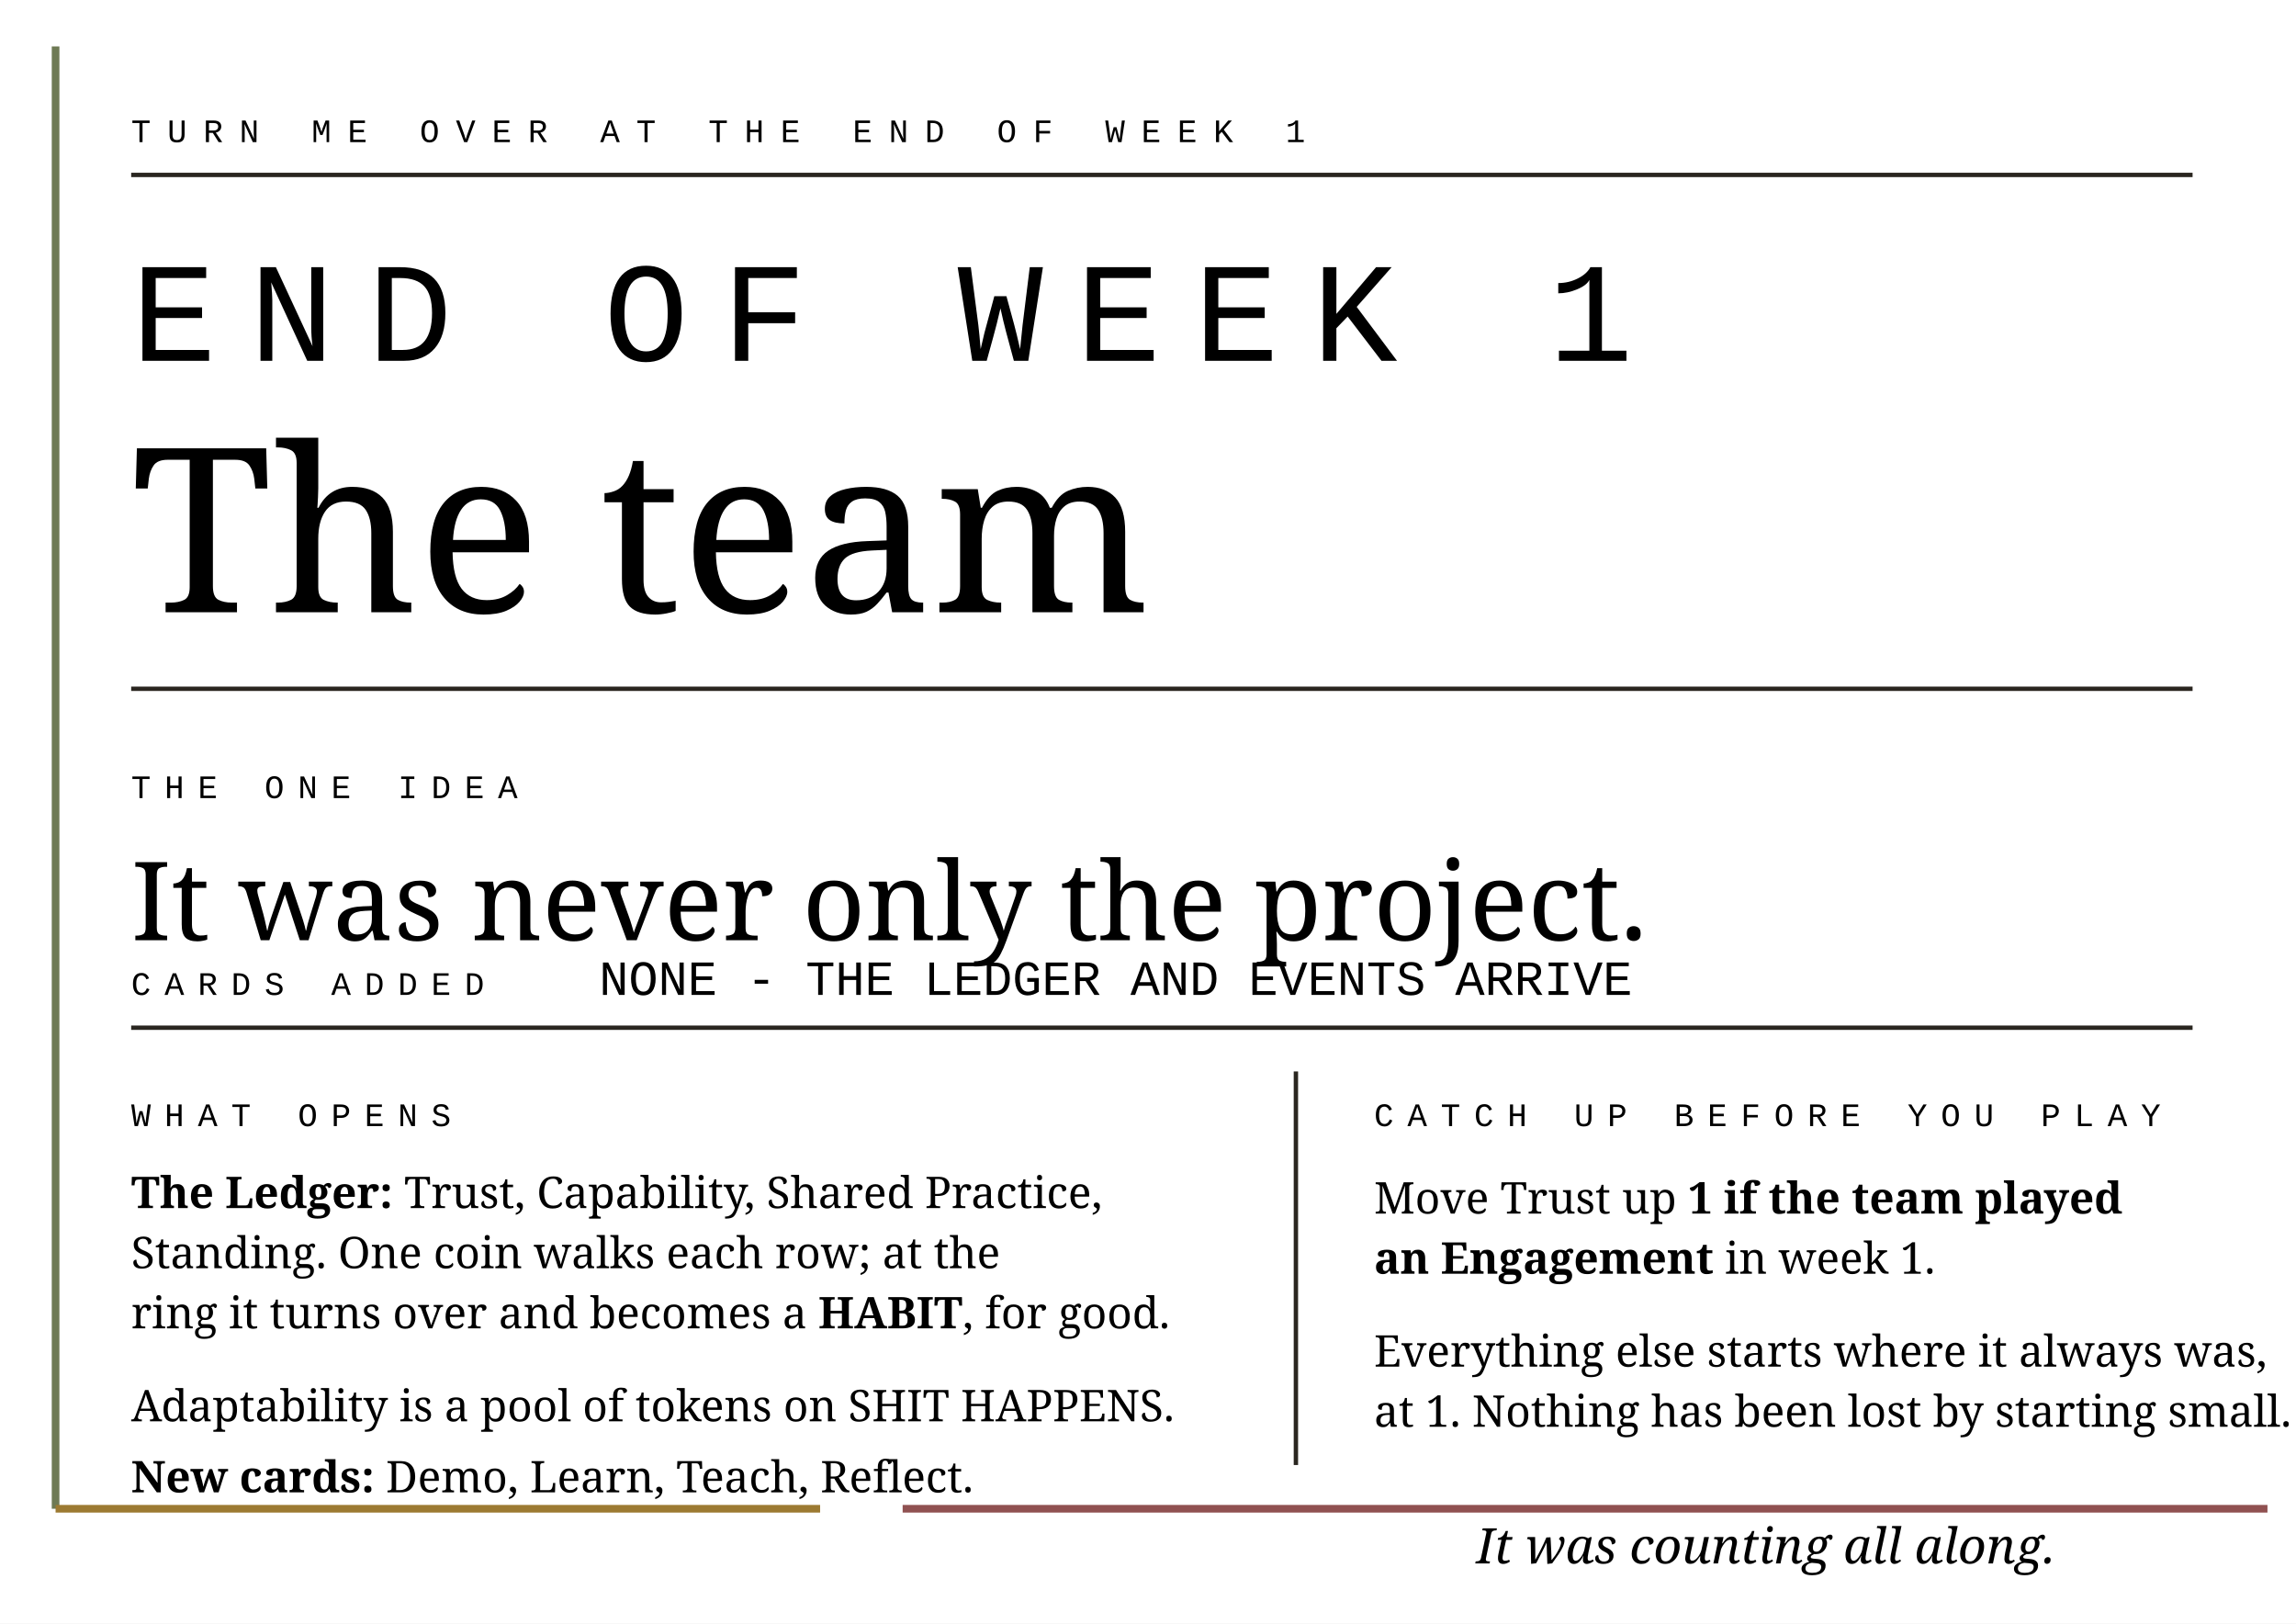
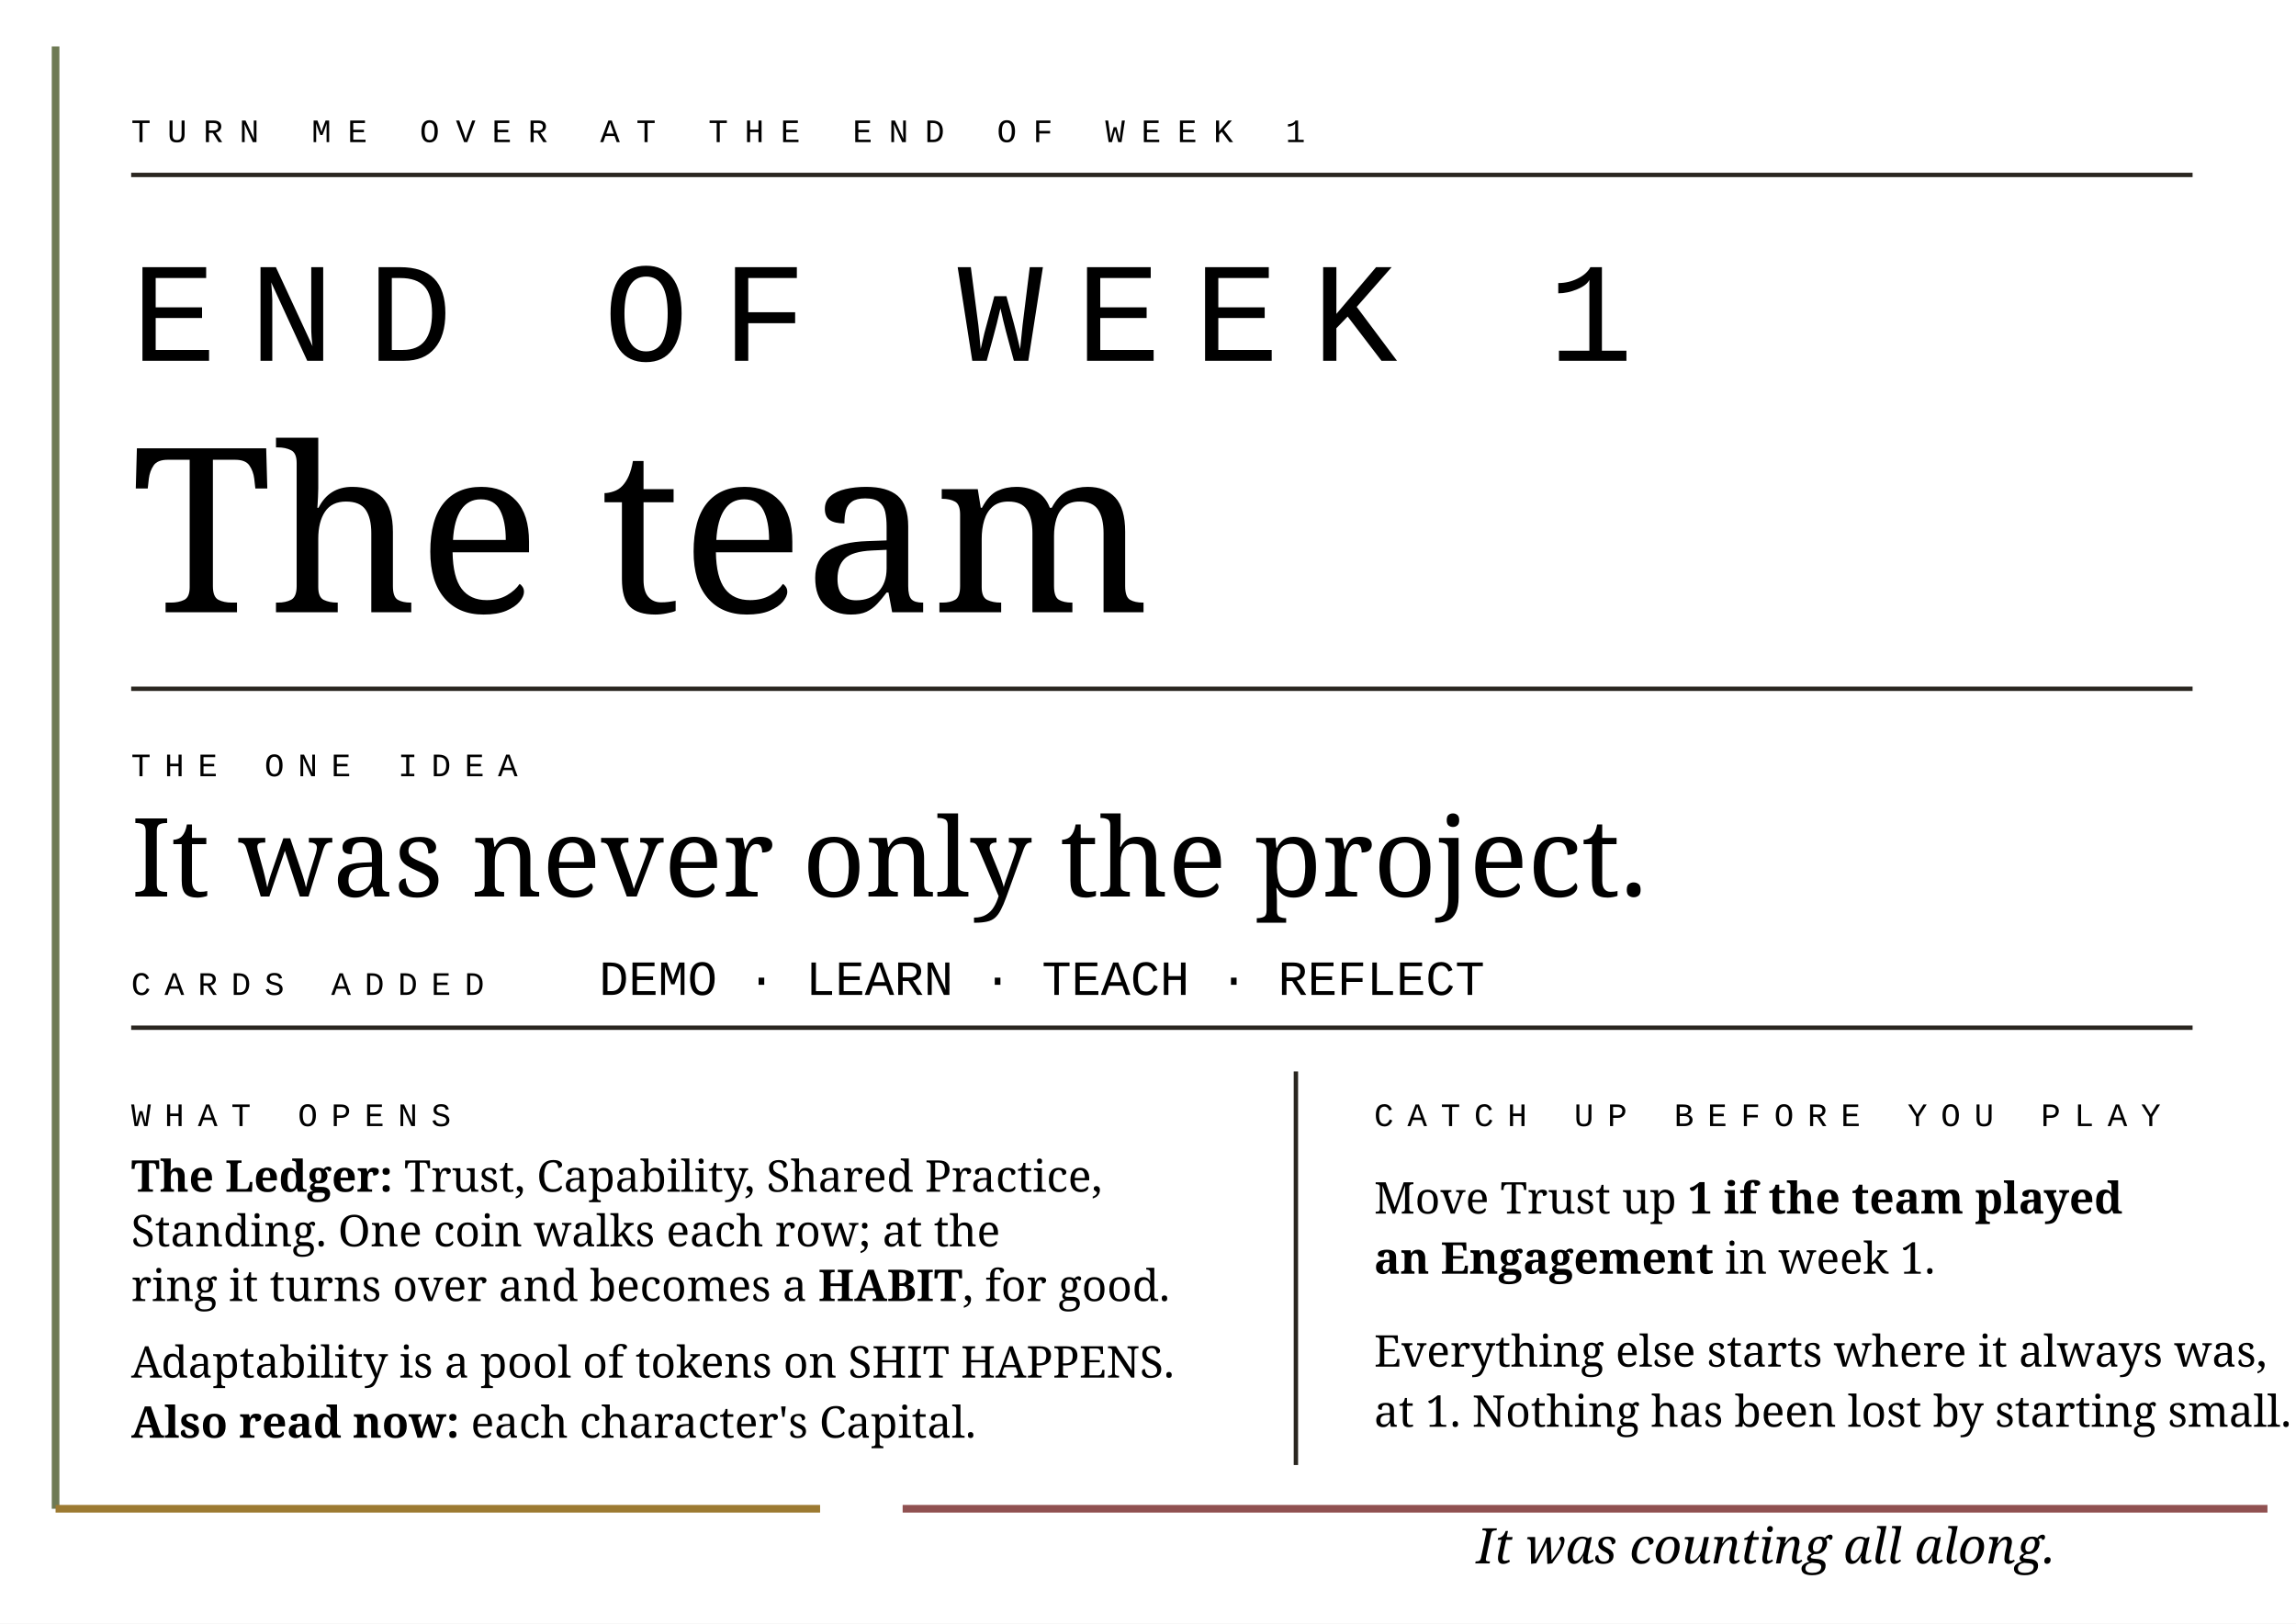
<svg xmlns="http://www.w3.org/2000/svg" width="297mm" height="210mm" viewBox="0 0 297 210">
  <style>
  .s { font-family:"EB Garamond",Garamond,Georgia,serif; fill:#000000; }
  .m { font-family:"IBM Plex Mono","Courier New",monospace; fill:#000000; }
  .h { fill:none; stroke:#2A2620; stroke-width:.8; }
  .q { fill:#000000; }
</style>
  <g transform="scale(0.7070064)">
    <rect width="471" height="297" fill="#FFFFFF" />
    <text x="24" y="26" class="m q" font-size="6" letter-spacing="3">TURN ME OVER AT THE END OF WEEK 1</text>
    <line x1="24" y1="32" x2="401.16" y2="32" class="h" />
    <text x="24" y="66" class="m" font-size="26" letter-spacing="6">END OF WEEK 1</text>
    <text x="24" y="112" class="s" font-size="42">The team</text>
    <line x1="24" y1="126" x2="401.16" y2="126" class="h" stroke-width="1.2" />
-     <text x="24" y="146" class="m q" font-size="6" letter-spacing="2.5">THE ONE IDEA</text>
-     <text x="24" y="172" class="s" font-size="20">It was never only the project.</text>
+     <text x="24" y="142" class="m q" font-size="6" letter-spacing="2.5">THE ONE IDEA</text>
+     <text x="24" y="164" class="s" font-size="20">It was never only the project.</text>
    <text x="24" y="182" class="m q" font-size="6" letter-spacing="2.5">CARDS ADDED</text>
-     <text x="109.6" y="182" class="m" font-size="9">NONE - THE LEDGER AND EVENTS ARRIVE</text>
+     <text x="109.6" y="182" class="m" font-size="9">DEMO · LEARN · TEACH · REFLECT</text>
    <line x1="24" y1="188" x2="401.16" y2="188" class="h" stroke-width=".5" />
    <text x="24" y="206" class="m q" font-size="6" letter-spacing="2.5">WHAT OPENS</text>
-     <text x="24" y="221" class="s" font-size="8">
+     <text x="24" y="218" class="s" font-size="8">
      <tspan font-weight="bold">The Ledger:</tspan> Trust, Capability, Shared Practice,</text>
-     <text x="24" y="232" class="s" font-size="8">Standing. One coin walks each row; at the</text>
-     <text x="24" y="243" class="s" font-size="8">ring it turns over and becomes a <tspan font-weight="bold">HABIT</tspan>, for good.</text>
-     <text x="24" y="260" class="s" font-size="8">Adaptability is a pool of tokens on SHIT HAPPENS.</text>
-     <text x="24" y="273" class="s" font-size="8">
-       <tspan font-weight="bold">New cards:</tspan> Demo, Learn, Teach, Reflect.</text>
+     <text x="24" y="228" class="s" font-size="8">Standing. One coin walks each row; at the</text>
+     <text x="24" y="238" class="s" font-size="8">ring it turns over and becomes a <tspan font-weight="bold">HABIT</tspan>, for good.</text>
+     <text x="24" y="252" class="s" font-size="8">Adaptability is a pool of tokens on SHIT HAPPENS.</text>
+     <text x="24" y="263" class="s" font-size="8">
+       <tspan font-weight="bold">Also read now:</tspan> each character's Capital.</text>
    <line x1="237.1" y1="196" x2="237.1" y2="268" class="h" stroke-width=".4" />
    <text x="251.4" y="206" class="m" font-size="6" letter-spacing="2.5">CATCH UP BEFORE YOU PLAY</text>
    <text x="251.4" y="222" class="s" font-size="8">Move Trust up <tspan font-weight="bold">1 if the team played</tspan>
    </text>
    <text x="251.4" y="233" class="s" font-size="8">
      <tspan font-weight="bold">an Engagement</tspan> in week 1.</text>
    <text x="251.4" y="250" class="s" font-size="8">Everything else starts where it always was,</text>
    <text x="251.4" y="261" class="s" font-size="8">at 1. Nothing has been lost by starting small.</text>
    <text x="270.1" y="286" class="s" font-size="9" font-style="italic">It was counting all along.</text>
    <line x1="10.17" y1="8.49" x2="10.17" y2="276" stroke="#6E7A54" stroke-width="1.4" />
    <line x1="10.17" y1="276" x2="150.05" y2="276" stroke="#9C7A32" stroke-width="1.4" />
    <line x1="165.15" y1="276" x2="414.86" y2="276" stroke="#905151" stroke-width="1.4" />
  </g>
</svg>
